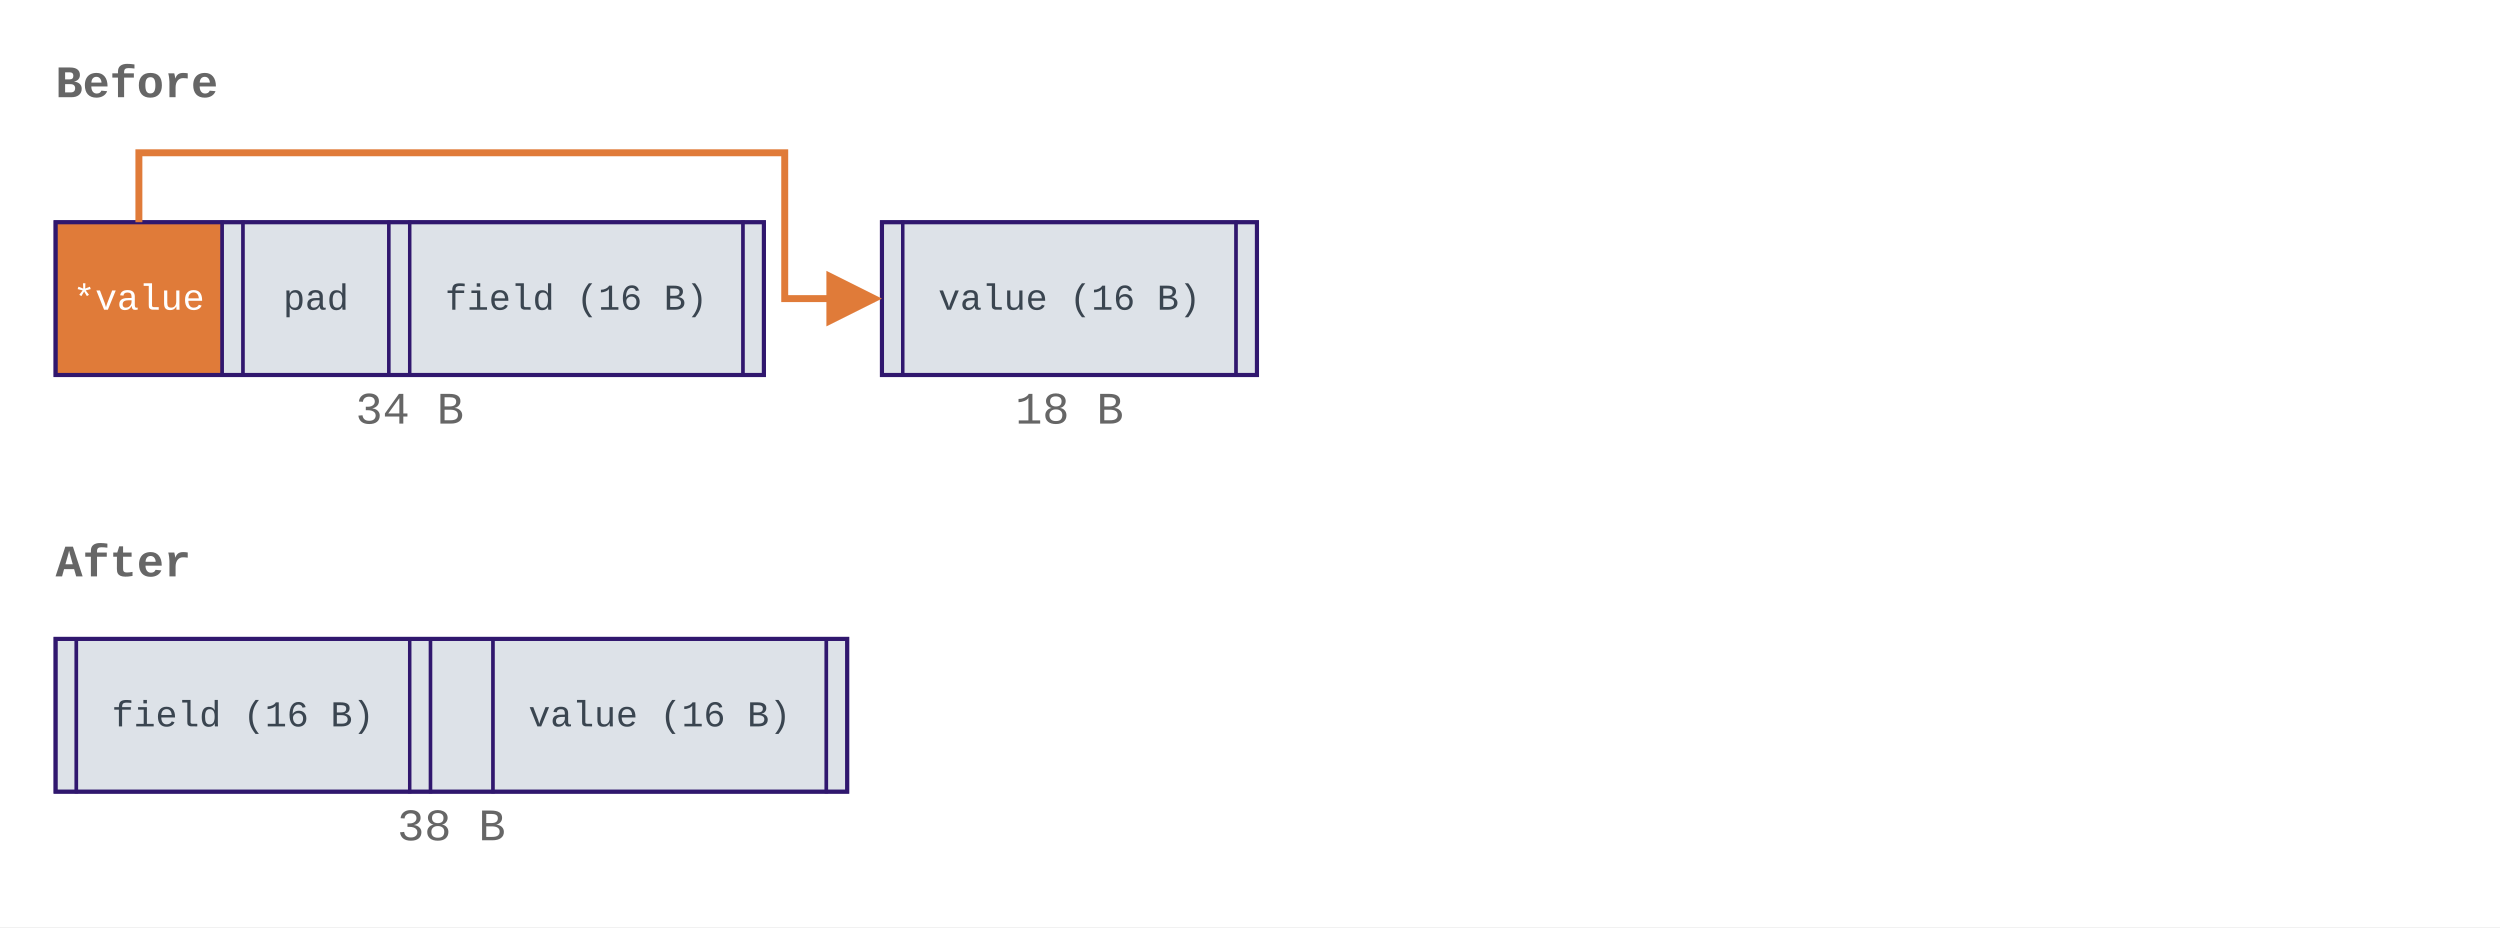
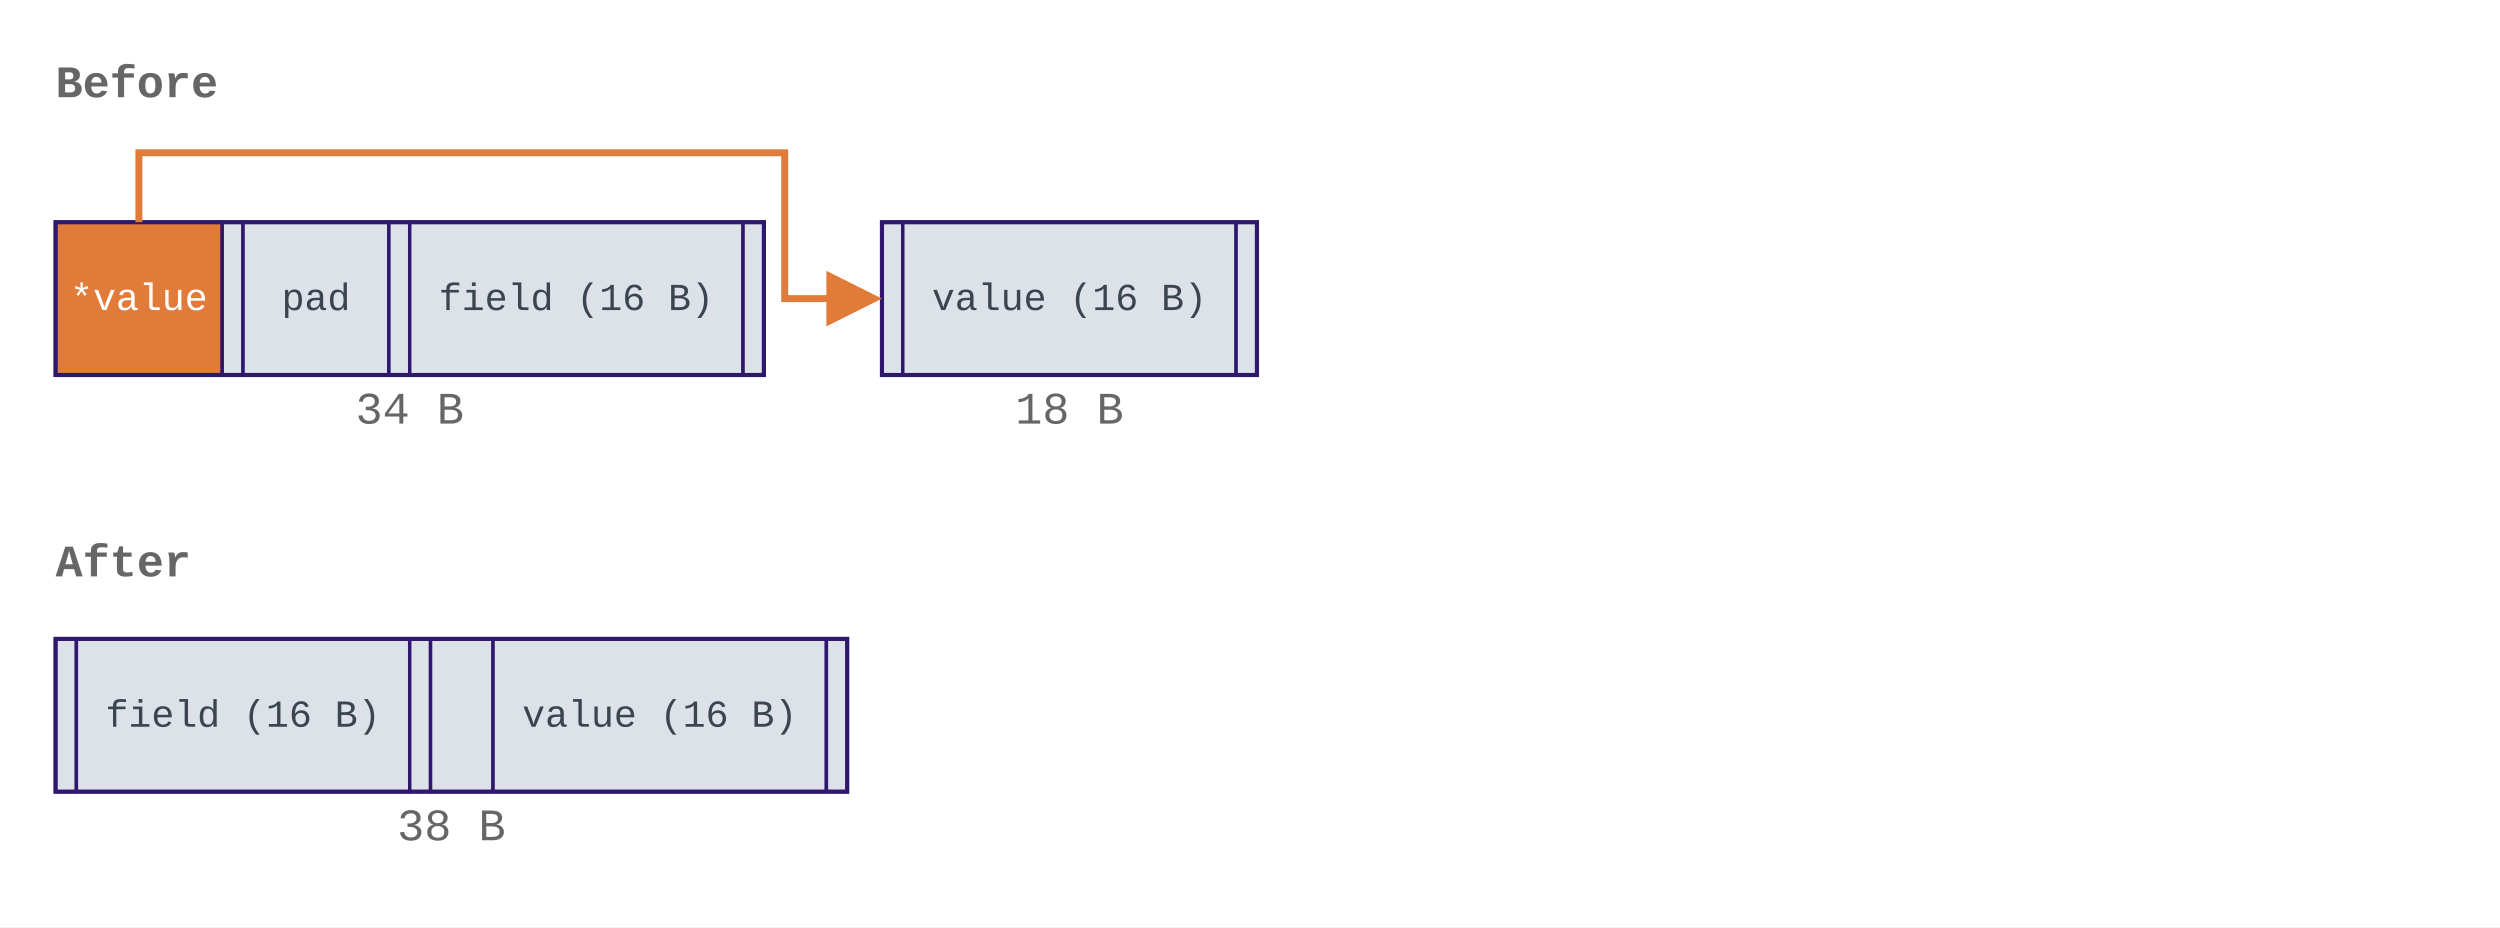
<svg xmlns="http://www.w3.org/2000/svg" width="720" viewBox="0 0 720 267" font-family="'Fira Mono', Consolas, Menlo, Monaco, 'Courier New', monospace">
  <defs>
    <defs>
      <pattern id="fd-hatch" width="6" height="6" patternTransform="rotate(45)" patternUnits="userSpaceOnUse">
        <rect class="fd-hatch-background" fill="#f5f7f7" width="6" height="6" />
        <line class="fd-hatch-lines" stroke="#b9c2cc" stroke-width="1.5" x1="0" y1="0" x2="0" y2="6" />
      </pattern>
    </defs>
    <marker id="arrowhead" markerWidth="8" markerHeight="8" refX="7" refY="4" orient="auto">
      <path d="M0,0 L8,4 L0,8 z" fill="#e07b39" />
    </marker>
  </defs>
  <rect width="720" height="267" fill="#ffffff" />
  <text x="16.0" y="28.0" font-family="'Fira Mono', Consolas, Menlo, Monaco, 'Courier New', monospace" font-size="13" font-weight="bold" fill="#666666" text-anchor="start">Before</text>
  <g transform="translate(16.00 64.00)">
    <rect class="fd-role-pointer" fill="#e07b39" stroke="#30176e" stroke-width="1" x="0.0" y="0.0" width="48.0" height="44" rx="0" />
    <rect class="fd-role-overhead" fill="#dde2e8" stroke="#30176e" stroke-width="1" x="48.0" y="0.0" width="6.0" height="44" rx="0" />
    <rect class="fd-role-overhead" fill="#dde2e8" stroke="#30176e" stroke-width="1" x="54.0" y="0.0" width="42.0" height="44" rx="0" />
    <rect class="fd-role-overhead" fill="#dde2e8" stroke="#30176e" stroke-width="1" x="96.0" y="0.0" width="6.0" height="44" rx="0" />
    <rect class="fd-role-overhead" fill="#dde2e8" stroke="#30176e" stroke-width="1" x="102.0" y="0.0" width="96.0" height="44" rx="0" />
    <rect class="fd-role-overhead" fill="#dde2e8" stroke="#30176e" stroke-width="1" x="198.0" y="0.0" width="6.0" height="44" rx="0" />
  </g>
  <rect x="16.0" y="64.0" width="204.0" height="44.0" fill="none" stroke="#30176e" stroke-width="1.2" />
-   <text x="40.0" y="89.2" font-family="'Fira Mono', Consolas, Menlo, Monaco, 'Courier New', monospace" font-size="10.5" font-weight="normal" fill="#ffffff" text-anchor="middle">*value</text>
-   <text x="91.0" y="89.2" font-family="'Fira Mono', Consolas, Menlo, Monaco, 'Courier New', monospace" font-size="10.5" font-weight="normal" fill="#3a4550" text-anchor="middle">pad</text>
-   <text x="166.0" y="89.2" font-family="'Fira Mono', Consolas, Menlo, Monaco, 'Courier New', monospace" font-size="10.5" font-weight="normal" fill="#3a4550" text-anchor="middle">field (16 B)</text>
+   <text x="40.0" y="89.3" font-family="'Fira Mono', Consolas, Menlo, Monaco, 'Courier New', monospace" font-size="11" font-weight="normal" fill="#ffffff" text-anchor="middle">*value</text>
+   <text x="91.0" y="89.3" font-family="'Fira Mono', Consolas, Menlo, Monaco, 'Courier New', monospace" font-size="11" font-weight="normal" fill="#3a4550" text-anchor="middle">pad</text>
+   <text x="166.0" y="89.3" font-family="'Fira Mono', Consolas, Menlo, Monaco, 'Courier New', monospace" font-size="11" font-weight="normal" fill="#3a4550" text-anchor="middle">field (16 B)</text>
  <text x="118.0" y="122.0" font-family="'Fira Mono', Consolas, Menlo, Monaco, 'Courier New', monospace" font-size="13" font-weight="normal" fill="#666666" text-anchor="middle">34 B</text>
  <g transform="translate(254.00 64.00)">
    <rect class="fd-role-overhead" fill="#dde2e8" stroke="#30176e" stroke-width="1" x="0.0" y="0.0" width="6.0" height="44" rx="0" />
    <rect class="fd-role-overhead" fill="#dde2e8" stroke="#30176e" stroke-width="1" x="6.0" y="0.0" width="96.0" height="44" rx="0" />
    <rect class="fd-role-overhead" fill="#dde2e8" stroke="#30176e" stroke-width="1" x="102.0" y="0.0" width="6.0" height="44" rx="0" />
  </g>
  <rect x="254.0" y="64.0" width="108.0" height="44.0" fill="none" stroke="#30176e" stroke-width="1.2" />
-   <text x="308.0" y="89.2" font-family="'Fira Mono', Consolas, Menlo, Monaco, 'Courier New', monospace" font-size="10.5" font-weight="normal" fill="#3a4550" text-anchor="middle">value (16 B)</text>
+   <text x="308.0" y="89.3" font-family="'Fira Mono', Consolas, Menlo, Monaco, 'Courier New', monospace" font-size="11" font-weight="normal" fill="#3a4550" text-anchor="middle">value (16 B)</text>
  <text x="308.0" y="122.0" font-family="'Fira Mono', Consolas, Menlo, Monaco, 'Courier New', monospace" font-size="13" font-weight="normal" fill="#666666" text-anchor="middle">18 B</text>
  <path d="M40.0,64.0 L40.0,44.0 L226.0,44.0 L226.0,86.0 L252.0,86.0" stroke="#e07b39" stroke-width="2" fill="none" marker-end="url(#arrowhead)" />
  <text x="16.0" y="166.0" font-family="'Fira Mono', Consolas, Menlo, Monaco, 'Courier New', monospace" font-size="13" font-weight="bold" fill="#666666" text-anchor="start">After</text>
  <g transform="translate(16.00 184.00)">
    <rect class="fd-role-overhead" fill="#dde2e8" stroke="#30176e" stroke-width="1" x="0.0" y="0.0" width="6.0" height="44" rx="0" />
    <rect class="fd-role-overhead" fill="#dde2e8" stroke="#30176e" stroke-width="1" x="6.0" y="0.0" width="96.0" height="44" rx="0" />
    <rect class="fd-role-overhead" fill="#dde2e8" stroke="#30176e" stroke-width="1" x="102.0" y="0.0" width="6.0" height="44" rx="0" />
    <rect class="fd-role-overhead" fill="#dde2e8" stroke="#30176e" stroke-width="1" x="108.0" y="0.0" width="18.0" height="44" rx="0" />
    <rect class="fd-role-overhead" fill="#dde2e8" stroke="#30176e" stroke-width="1" x="126.0" y="0.0" width="96.0" height="44" rx="0" />
    <rect class="fd-role-overhead" fill="#dde2e8" stroke="#30176e" stroke-width="1" x="222.0" y="0.0" width="6.0" height="44" rx="0" />
  </g>
  <rect x="16.0" y="184.0" width="228.0" height="44.0" fill="none" stroke="#30176e" stroke-width="1.2" />
-   <text x="70.0" y="209.2" font-family="'Fira Mono', Consolas, Menlo, Monaco, 'Courier New', monospace" font-size="10.5" font-weight="normal" fill="#3a4550" text-anchor="middle">field (16 B)</text>
-   <text x="190.0" y="209.2" font-family="'Fira Mono', Consolas, Menlo, Monaco, 'Courier New', monospace" font-size="10.5" font-weight="normal" fill="#3a4550" text-anchor="middle">value (16 B)</text>
+   <text x="70.0" y="209.3" font-family="'Fira Mono', Consolas, Menlo, Monaco, 'Courier New', monospace" font-size="11" font-weight="normal" fill="#3a4550" text-anchor="middle">field (16 B)</text>
+   <text x="190.0" y="209.3" font-family="'Fira Mono', Consolas, Menlo, Monaco, 'Courier New', monospace" font-size="11" font-weight="normal" fill="#3a4550" text-anchor="middle">value (16 B)</text>
  <text x="130.0" y="242.0" font-family="'Fira Mono', Consolas, Menlo, Monaco, 'Courier New', monospace" font-size="13" font-weight="normal" fill="#666666" text-anchor="middle">38 B</text>
</svg>
